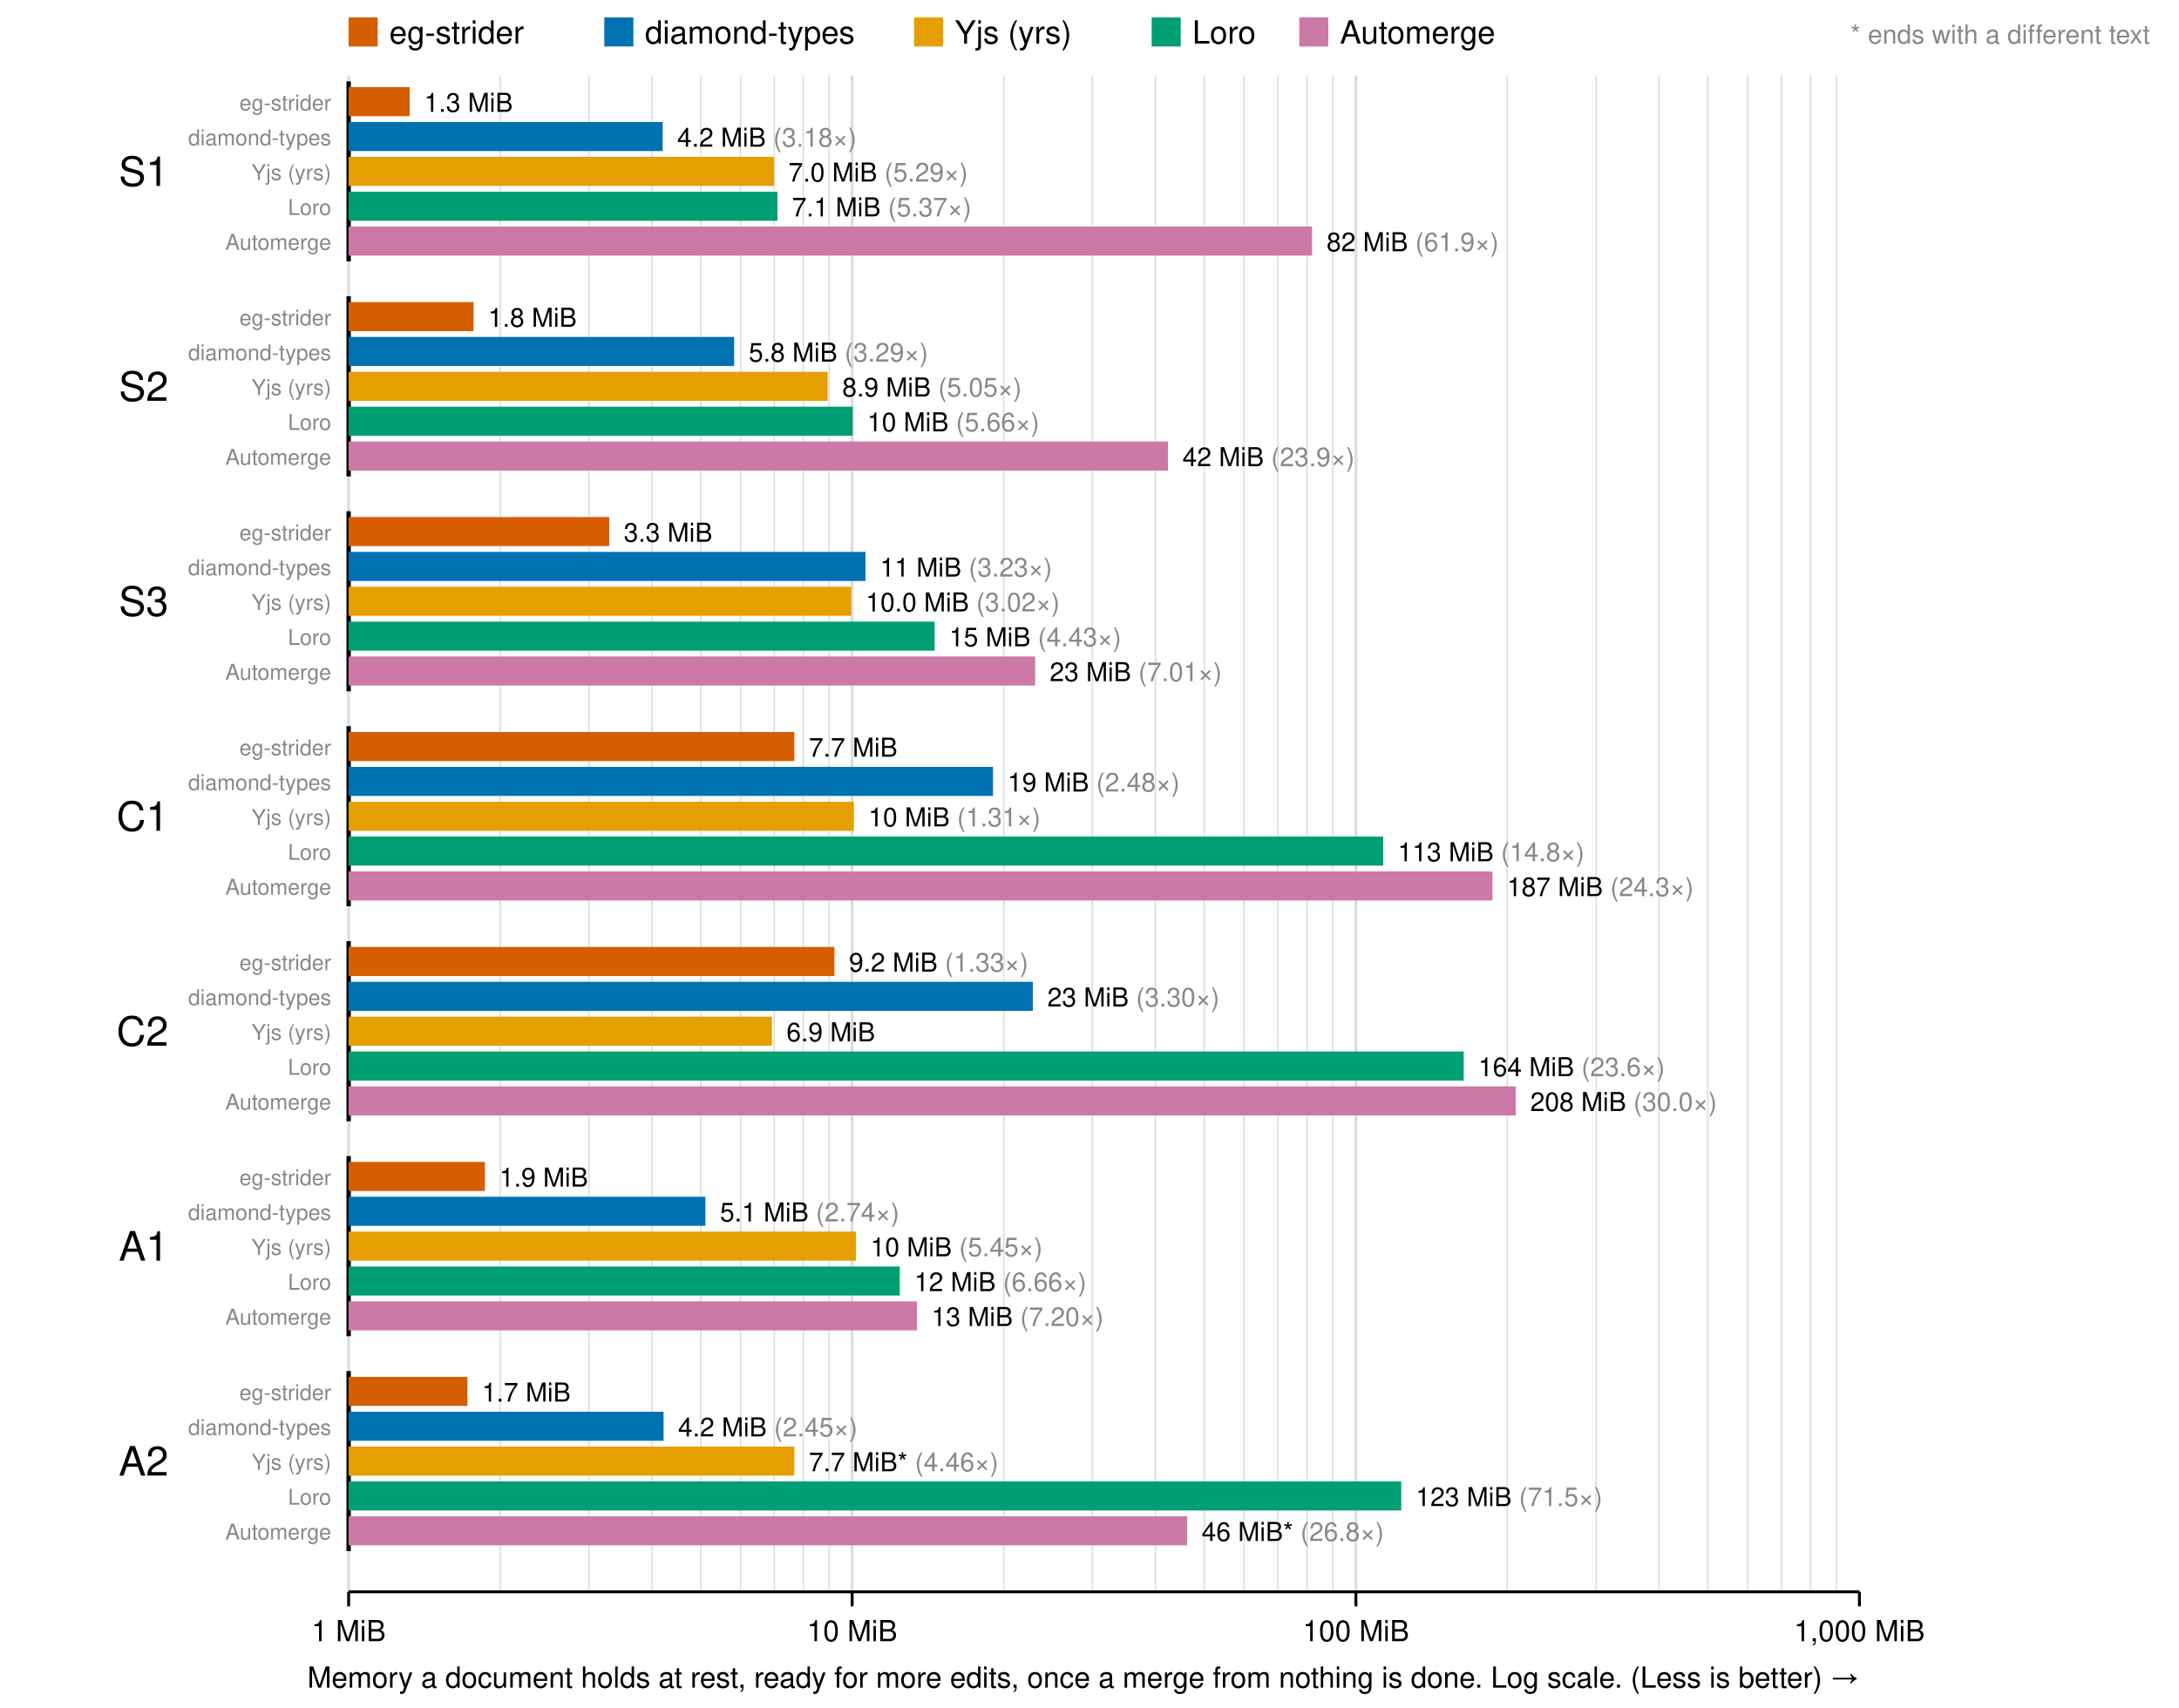
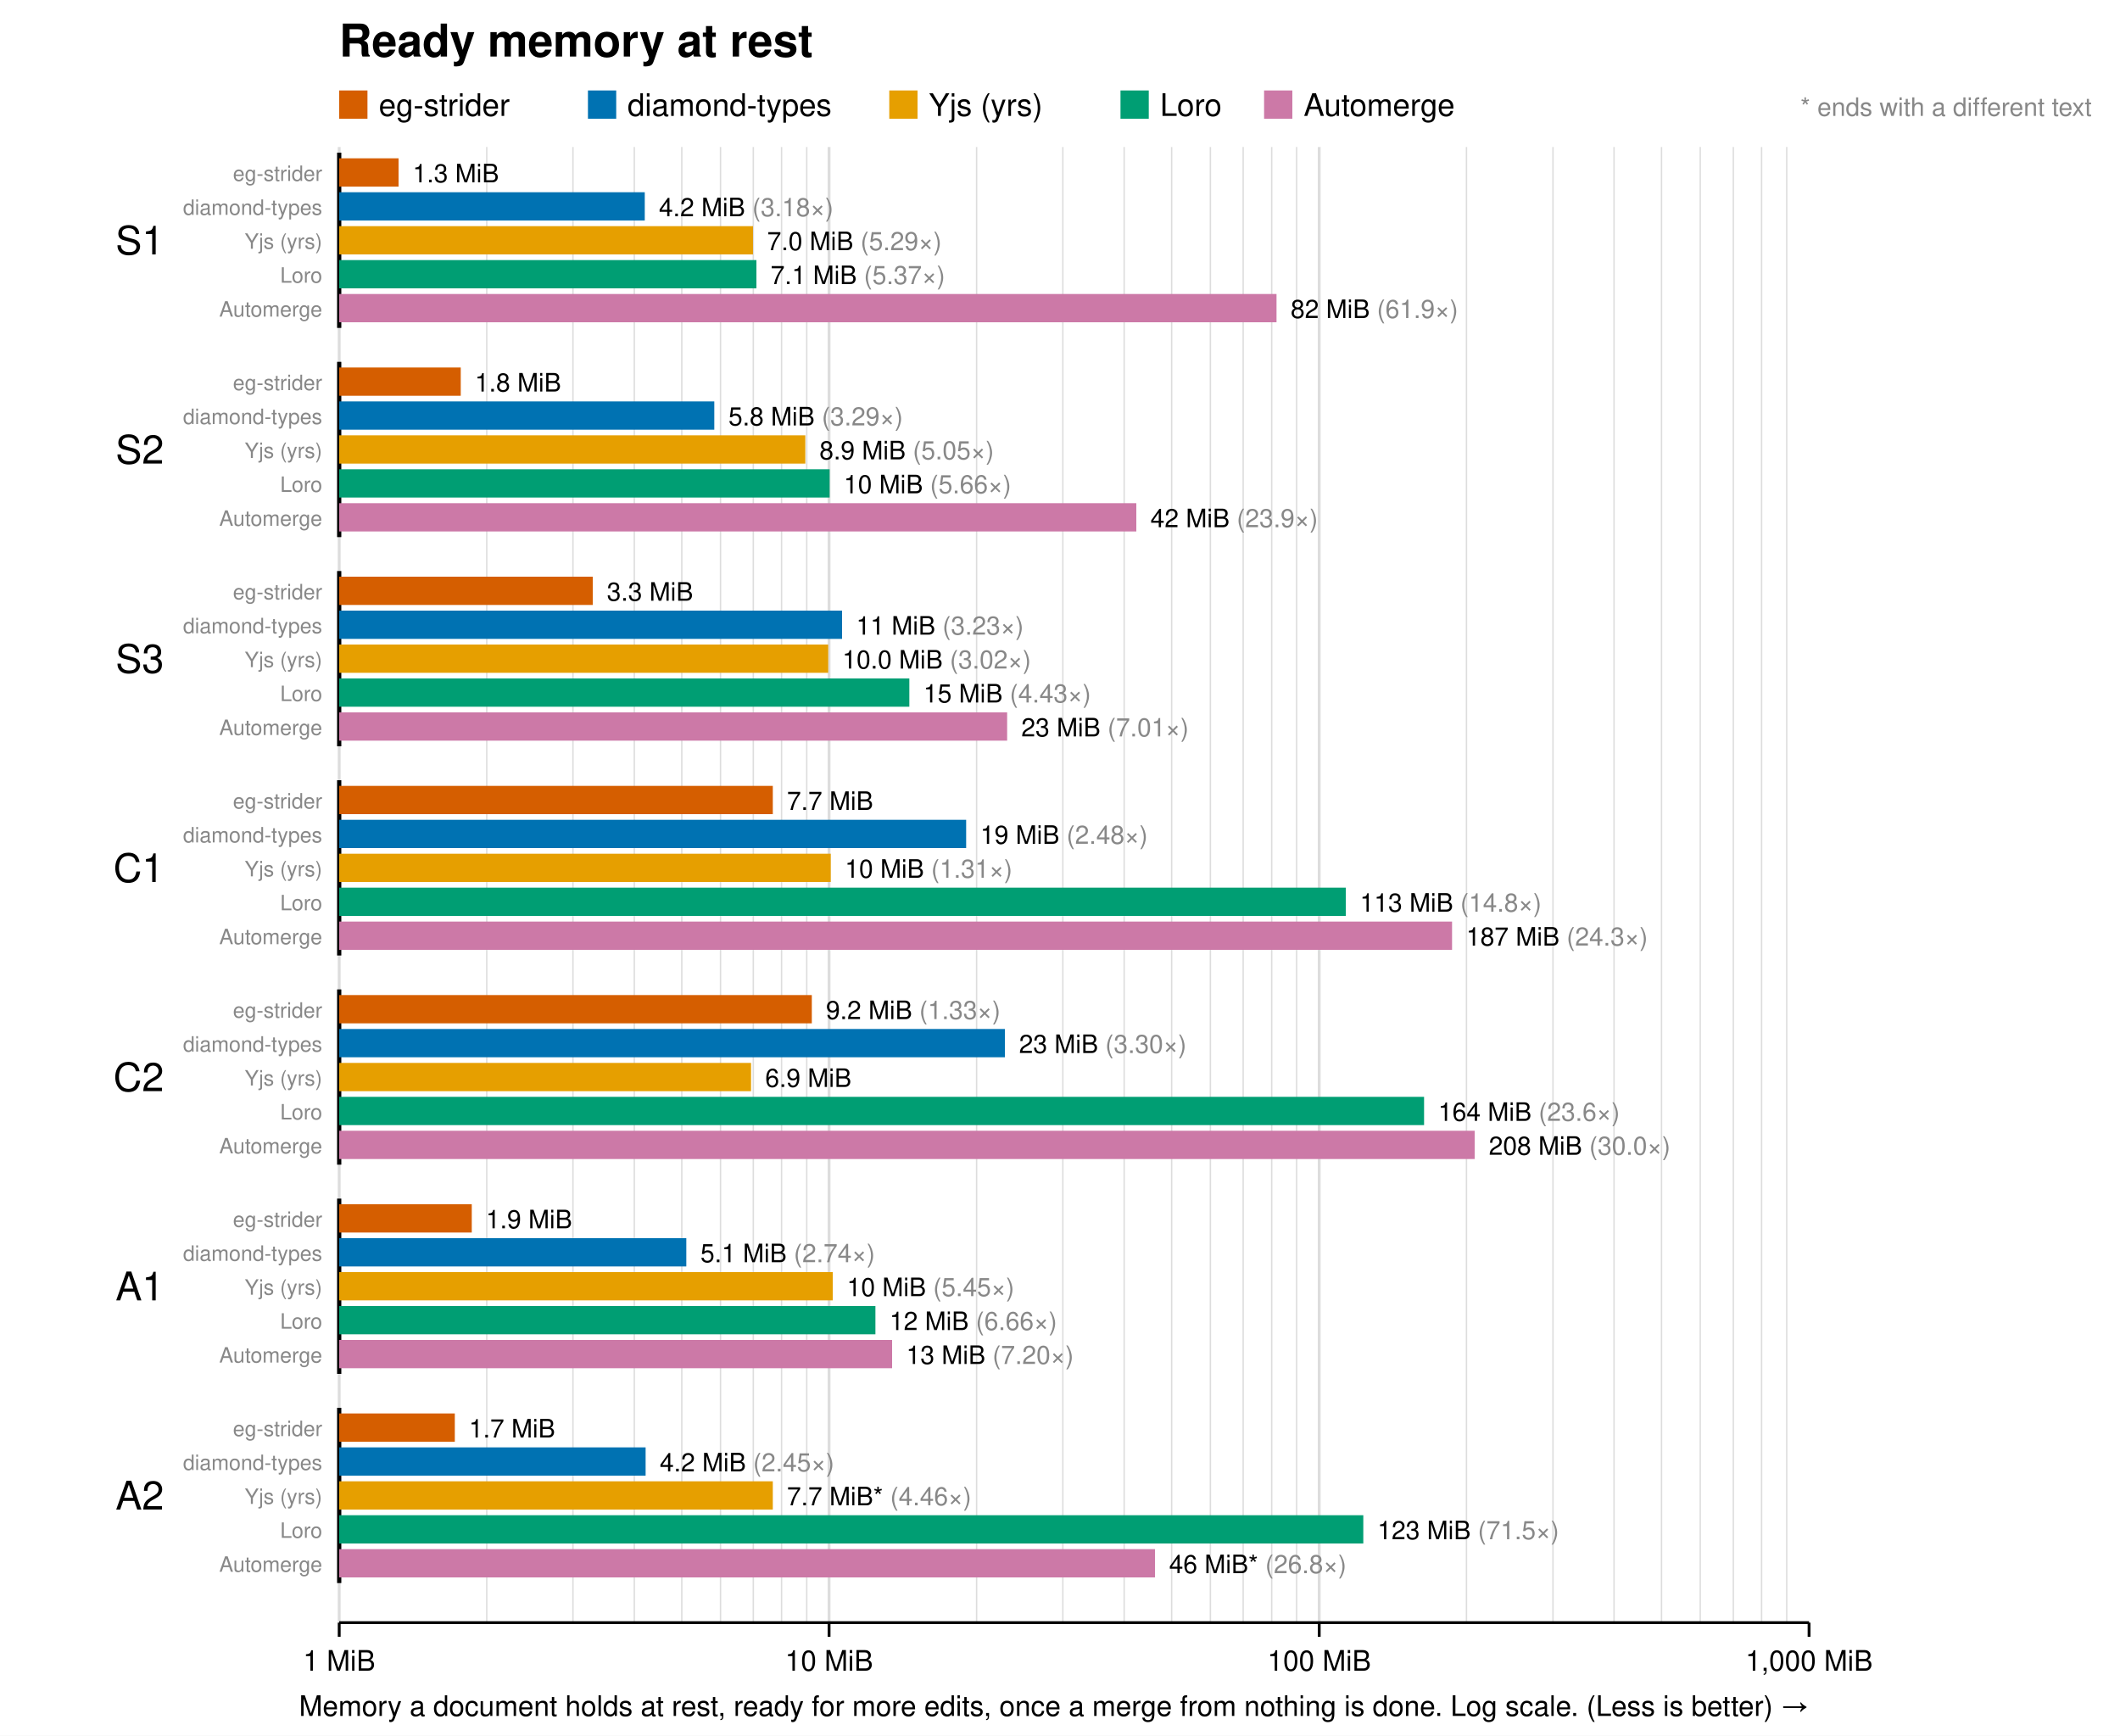
- <svg xmlns="http://www.w3.org/2000/svg" viewBox="0 0 750 588" font-family="Helvetica, Arial, sans-serif">
-   <rect width="750" height="588" fill="white" />
-   <rect x="120" y="6" width="10" height="10" fill="#d55e00" />
-   <text x="134" y="15" font-size="11">eg-strider</text>
-   <rect x="208.0" y="6" width="10" height="10" fill="#0072b2" />
-   <text x="222.0" y="15" font-size="11">diamond-types</text>
-   <rect x="314.6" y="6" width="10" height="10" fill="#e69f00" />
-   <text x="328.6" y="15" font-size="11">Yjs (yrs)</text>
-   <rect x="396.4" y="6" width="10" height="10" fill="#009e73" />
-   <text x="410.4" y="15" font-size="11">Loro</text>
-   <rect x="447.2" y="6" width="10" height="10" fill="#cc79a7" />
-   <text x="461.2" y="15" font-size="11">Automerge</text>
-   <text x="740" y="15" font-size="9" fill="#888" text-anchor="end">* ends with a different text</text>
-   <line x1="120.0" y1="26" x2="120.0" y2="548" stroke="#ddd" stroke-width="1" />
-   <line x1="172.2" y1="26" x2="172.2" y2="548" stroke="#ddd" stroke-width="0.5" />
-   <line x1="202.7" y1="26" x2="202.7" y2="548" stroke="#ddd" stroke-width="0.5" />
-   <line x1="224.4" y1="26" x2="224.4" y2="548" stroke="#ddd" stroke-width="0.5" />
-   <line x1="241.2" y1="26" x2="241.2" y2="548" stroke="#ddd" stroke-width="0.5" />
-   <line x1="254.9" y1="26" x2="254.9" y2="548" stroke="#ddd" stroke-width="0.5" />
-   <line x1="266.5" y1="26" x2="266.5" y2="548" stroke="#ddd" stroke-width="0.5" />
-   <line x1="276.5" y1="26" x2="276.5" y2="548" stroke="#ddd" stroke-width="0.5" />
-   <line x1="285.4" y1="26" x2="285.4" y2="548" stroke="#ddd" stroke-width="0.5" />
-   <line x1="293.3" y1="26" x2="293.3" y2="548" stroke="#ddd" stroke-width="1" />
-   <line x1="345.5" y1="26" x2="345.5" y2="548" stroke="#ddd" stroke-width="0.5" />
-   <line x1="376.0" y1="26" x2="376.0" y2="548" stroke="#ddd" stroke-width="0.5" />
-   <line x1="397.7" y1="26" x2="397.7" y2="548" stroke="#ddd" stroke-width="0.5" />
-   <line x1="414.5" y1="26" x2="414.5" y2="548" stroke="#ddd" stroke-width="0.5" />
-   <line x1="428.2" y1="26" x2="428.2" y2="548" stroke="#ddd" stroke-width="0.5" />
-   <line x1="439.8" y1="26" x2="439.8" y2="548" stroke="#ddd" stroke-width="0.5" />
-   <line x1="449.9" y1="26" x2="449.9" y2="548" stroke="#ddd" stroke-width="0.5" />
-   <line x1="458.7" y1="26" x2="458.7" y2="548" stroke="#ddd" stroke-width="0.5" />
-   <line x1="466.7" y1="26" x2="466.7" y2="548" stroke="#ddd" stroke-width="1" />
-   <line x1="518.8" y1="26" x2="518.8" y2="548" stroke="#ddd" stroke-width="0.5" />
-   <line x1="549.4" y1="26" x2="549.4" y2="548" stroke="#ddd" stroke-width="0.5" />
-   <line x1="571.0" y1="26" x2="571.0" y2="548" stroke="#ddd" stroke-width="0.5" />
-   <line x1="587.8" y1="26" x2="587.8" y2="548" stroke="#ddd" stroke-width="0.5" />
-   <line x1="601.5" y1="26" x2="601.5" y2="548" stroke="#ddd" stroke-width="0.5" />
-   <line x1="613.2" y1="26" x2="613.2" y2="548" stroke="#ddd" stroke-width="0.5" />
-   <line x1="623.2" y1="26" x2="623.2" y2="548" stroke="#ddd" stroke-width="0.5" />
-   <line x1="632.1" y1="26" x2="632.1" y2="548" stroke="#ddd" stroke-width="0.5" />
-   <line x1="120.0" y1="548" x2="120.0" y2="553" stroke="black" />
-   <text x="120.0" y="565" font-size="10" text-anchor="middle">1 MiB</text>
-   <line x1="293.3" y1="548" x2="293.3" y2="553" stroke="black" />
-   <text x="293.3" y="565" font-size="10" text-anchor="middle">10 MiB</text>
-   <line x1="466.7" y1="548" x2="466.7" y2="553" stroke="black" />
-   <text x="466.7" y="565" font-size="10" text-anchor="middle">100 MiB</text>
-   <line x1="640.0" y1="548" x2="640.0" y2="553" stroke="black" />
-   <text x="640.0" y="565" font-size="10" text-anchor="middle">1,000 MiB</text>
-   <line x1="120" y1="548" x2="640" y2="548" stroke="black" />
-   <text x="640" y="581" font-size="10" text-anchor="end">Memory a document holds at rest, ready for more edits, once a merge from nothing is done. Log scale. (Less is better) →</text>
-   <text x="58" y="64.0" font-size="14" text-anchor="end">S1</text>
-   <line x1="120" y1="28" x2="120" y2="90" stroke="black" stroke-width="1.5" />
-   <text x="114" y="38" font-size="7.5" fill="#888" text-anchor="end">eg-strider</text>
-   <rect x="120" y="30" width="21.0" height="10" fill="#d55e00" />
-   <text x="146.0" y="38.5" font-size="9">1.3 MiB</text>
-   <text x="114" y="50" font-size="7.5" fill="#888" text-anchor="end">diamond-types</text>
-   <rect x="120" y="42" width="108.1" height="10" fill="#0072b2" />
-   <text x="233.1" y="50.5" font-size="9">4.2 MiB <tspan fill="#888">(3.18×)</tspan>
+ <svg xmlns="http://www.w3.org/2000/svg" viewBox="0 0 750 614" font-family="Helvetica, Arial, sans-serif">
+   <rect width="750" height="614" fill="white" />
+   <text x="120" y="20" font-size="16" font-weight="bold">Ready memory at rest</text>
+   <rect x="120" y="32" width="10" height="10" fill="#d55e00" />
+   <text x="134" y="41" font-size="11">eg-strider</text>
+   <rect x="208.0" y="32" width="10" height="10" fill="#0072b2" />
+   <text x="222.0" y="41" font-size="11">diamond-types</text>
+   <rect x="314.6" y="32" width="10" height="10" fill="#e69f00" />
+   <text x="328.6" y="41" font-size="11">Yjs (yrs)</text>
+   <rect x="396.4" y="32" width="10" height="10" fill="#009e73" />
+   <text x="410.4" y="41" font-size="11">Loro</text>
+   <rect x="447.2" y="32" width="10" height="10" fill="#cc79a7" />
+   <text x="461.2" y="41" font-size="11">Automerge</text>
+   <text x="740" y="41" font-size="9" fill="#888" text-anchor="end">* ends with a different text</text>
+   <line x1="120.0" y1="52" x2="120.0" y2="574" stroke="#ddd" stroke-width="1" />
+   <line x1="172.2" y1="52" x2="172.2" y2="574" stroke="#ddd" stroke-width="0.5" />
+   <line x1="202.7" y1="52" x2="202.7" y2="574" stroke="#ddd" stroke-width="0.5" />
+   <line x1="224.4" y1="52" x2="224.4" y2="574" stroke="#ddd" stroke-width="0.5" />
+   <line x1="241.2" y1="52" x2="241.2" y2="574" stroke="#ddd" stroke-width="0.5" />
+   <line x1="254.9" y1="52" x2="254.9" y2="574" stroke="#ddd" stroke-width="0.5" />
+   <line x1="266.5" y1="52" x2="266.5" y2="574" stroke="#ddd" stroke-width="0.5" />
+   <line x1="276.5" y1="52" x2="276.5" y2="574" stroke="#ddd" stroke-width="0.5" />
+   <line x1="285.4" y1="52" x2="285.4" y2="574" stroke="#ddd" stroke-width="0.5" />
+   <line x1="293.3" y1="52" x2="293.3" y2="574" stroke="#ddd" stroke-width="1" />
+   <line x1="345.5" y1="52" x2="345.5" y2="574" stroke="#ddd" stroke-width="0.5" />
+   <line x1="376.0" y1="52" x2="376.0" y2="574" stroke="#ddd" stroke-width="0.5" />
+   <line x1="397.7" y1="52" x2="397.7" y2="574" stroke="#ddd" stroke-width="0.5" />
+   <line x1="414.5" y1="52" x2="414.5" y2="574" stroke="#ddd" stroke-width="0.5" />
+   <line x1="428.2" y1="52" x2="428.2" y2="574" stroke="#ddd" stroke-width="0.5" />
+   <line x1="439.8" y1="52" x2="439.8" y2="574" stroke="#ddd" stroke-width="0.5" />
+   <line x1="449.9" y1="52" x2="449.9" y2="574" stroke="#ddd" stroke-width="0.5" />
+   <line x1="458.7" y1="52" x2="458.7" y2="574" stroke="#ddd" stroke-width="0.5" />
+   <line x1="466.7" y1="52" x2="466.7" y2="574" stroke="#ddd" stroke-width="1" />
+   <line x1="518.8" y1="52" x2="518.8" y2="574" stroke="#ddd" stroke-width="0.5" />
+   <line x1="549.4" y1="52" x2="549.4" y2="574" stroke="#ddd" stroke-width="0.5" />
+   <line x1="571.0" y1="52" x2="571.0" y2="574" stroke="#ddd" stroke-width="0.5" />
+   <line x1="587.8" y1="52" x2="587.8" y2="574" stroke="#ddd" stroke-width="0.5" />
+   <line x1="601.5" y1="52" x2="601.5" y2="574" stroke="#ddd" stroke-width="0.5" />
+   <line x1="613.2" y1="52" x2="613.2" y2="574" stroke="#ddd" stroke-width="0.5" />
+   <line x1="623.2" y1="52" x2="623.2" y2="574" stroke="#ddd" stroke-width="0.5" />
+   <line x1="632.1" y1="52" x2="632.1" y2="574" stroke="#ddd" stroke-width="0.5" />
+   <line x1="120.0" y1="574" x2="120.0" y2="579" stroke="black" />
+   <text x="120.0" y="591" font-size="10" text-anchor="middle">1 MiB</text>
+   <line x1="293.3" y1="574" x2="293.3" y2="579" stroke="black" />
+   <text x="293.3" y="591" font-size="10" text-anchor="middle">10 MiB</text>
+   <line x1="466.7" y1="574" x2="466.7" y2="579" stroke="black" />
+   <text x="466.7" y="591" font-size="10" text-anchor="middle">100 MiB</text>
+   <line x1="640.0" y1="574" x2="640.0" y2="579" stroke="black" />
+   <text x="640.0" y="591" font-size="10" text-anchor="middle">1,000 MiB</text>
+   <line x1="120" y1="574" x2="640" y2="574" stroke="black" />
+   <text x="640" y="607" font-size="10" text-anchor="end">Memory a document holds at rest, ready for more edits, once a merge from nothing is done. Log scale. (Less is better) →</text>
+   <text x="58" y="90.0" font-size="14" text-anchor="end">S1</text>
+   <line x1="120" y1="54" x2="120" y2="116" stroke="black" stroke-width="1.5" />
+   <text x="114" y="64" font-size="7.5" fill="#888" text-anchor="end">eg-strider</text>
+   <rect x="120" y="56" width="21.0" height="10" fill="#d55e00" />
+   <text x="146.0" y="64.5" font-size="9">1.3 MiB</text>
+   <text x="114" y="76" font-size="7.5" fill="#888" text-anchor="end">diamond-types</text>
+   <rect x="120" y="68" width="108.1" height="10" fill="#0072b2" />
+   <text x="233.1" y="76.5" font-size="9">4.2 MiB <tspan fill="#888">(3.18×)</tspan>
  </text>
-   <text x="114" y="62" font-size="7.5" fill="#888" text-anchor="end">Yjs (yrs)</text>
-   <rect x="120" y="54" width="146.4" height="10" fill="#e69f00" />
-   <text x="271.4" y="62.5" font-size="9">7.0 MiB <tspan fill="#888">(5.29×)</tspan>
+   <text x="114" y="88" font-size="7.5" fill="#888" text-anchor="end">Yjs (yrs)</text>
+   <rect x="120" y="80" width="146.4" height="10" fill="#e69f00" />
+   <text x="271.4" y="88.5" font-size="9">7.0 MiB <tspan fill="#888">(5.29×)</tspan>
  </text>
-   <text x="114" y="74" font-size="7.5" fill="#888" text-anchor="end">Loro</text>
-   <rect x="120" y="66" width="147.6" height="10" fill="#009e73" />
-   <text x="272.6" y="74.5" font-size="9">7.1 MiB <tspan fill="#888">(5.37×)</tspan>
+   <text x="114" y="100" font-size="7.5" fill="#888" text-anchor="end">Loro</text>
+   <rect x="120" y="92" width="147.6" height="10" fill="#009e73" />
+   <text x="272.6" y="100.5" font-size="9">7.1 MiB <tspan fill="#888">(5.37×)</tspan>
  </text>
-   <text x="114" y="86" font-size="7.5" fill="#888" text-anchor="end">Automerge</text>
-   <rect x="120" y="78" width="331.6" height="10" fill="#cc79a7" />
-   <text x="456.6" y="86.5" font-size="9">82 MiB <tspan fill="#888">(61.9×)</tspan>
+   <text x="114" y="112" font-size="7.5" fill="#888" text-anchor="end">Automerge</text>
+   <rect x="120" y="104" width="331.6" height="10" fill="#cc79a7" />
+   <text x="456.6" y="112.5" font-size="9">82 MiB <tspan fill="#888">(61.9×)</tspan>
  </text>
-   <text x="58" y="138.0" font-size="14" text-anchor="end">S2</text>
-   <line x1="120" y1="102" x2="120" y2="164" stroke="black" stroke-width="1.5" />
-   <text x="114" y="112" font-size="7.5" fill="#888" text-anchor="end">eg-strider</text>
-   <rect x="120" y="104" width="43.0" height="10" fill="#d55e00" />
-   <text x="168.0" y="112.5" font-size="9">1.8 MiB</text>
-   <text x="114" y="124" font-size="7.5" fill="#888" text-anchor="end">diamond-types</text>
-   <rect x="120" y="116" width="132.7" height="10" fill="#0072b2" />
-   <text x="257.7" y="124.5" font-size="9">5.8 MiB <tspan fill="#888">(3.29×)</tspan>
+   <text x="58" y="164.0" font-size="14" text-anchor="end">S2</text>
+   <line x1="120" y1="128" x2="120" y2="190" stroke="black" stroke-width="1.5" />
+   <text x="114" y="138" font-size="7.5" fill="#888" text-anchor="end">eg-strider</text>
+   <rect x="120" y="130" width="43.0" height="10" fill="#d55e00" />
+   <text x="168.0" y="138.5" font-size="9">1.8 MiB</text>
+   <text x="114" y="150" font-size="7.5" fill="#888" text-anchor="end">diamond-types</text>
+   <rect x="120" y="142" width="132.7" height="10" fill="#0072b2" />
+   <text x="257.7" y="150.5" font-size="9">5.8 MiB <tspan fill="#888">(3.29×)</tspan>
  </text>
-   <text x="114" y="136" font-size="7.5" fill="#888" text-anchor="end">Yjs (yrs)</text>
-   <rect x="120" y="128" width="164.9" height="10" fill="#e69f00" />
-   <text x="289.9" y="136.5" font-size="9">8.9 MiB <tspan fill="#888">(5.05×)</tspan>
+   <text x="114" y="162" font-size="7.5" fill="#888" text-anchor="end">Yjs (yrs)</text>
+   <rect x="120" y="154" width="164.9" height="10" fill="#e69f00" />
+   <text x="289.9" y="162.5" font-size="9">8.9 MiB <tspan fill="#888">(5.05×)</tspan>
  </text>
-   <text x="114" y="148" font-size="7.5" fill="#888" text-anchor="end">Loro</text>
-   <rect x="120" y="140" width="173.5" height="10" fill="#009e73" />
-   <text x="298.5" y="148.5" font-size="9">10 MiB <tspan fill="#888">(5.66×)</tspan>
+   <text x="114" y="174" font-size="7.5" fill="#888" text-anchor="end">Loro</text>
+   <rect x="120" y="166" width="173.5" height="10" fill="#009e73" />
+   <text x="298.5" y="174.5" font-size="9">10 MiB <tspan fill="#888">(5.66×)</tspan>
  </text>
-   <text x="114" y="160" font-size="7.5" fill="#888" text-anchor="end">Automerge</text>
-   <rect x="120" y="152" width="282.0" height="10" fill="#cc79a7" />
-   <text x="407.0" y="160.5" font-size="9">42 MiB <tspan fill="#888">(23.9×)</tspan>
+   <text x="114" y="186" font-size="7.5" fill="#888" text-anchor="end">Automerge</text>
+   <rect x="120" y="178" width="282.0" height="10" fill="#cc79a7" />
+   <text x="407.0" y="186.5" font-size="9">42 MiB <tspan fill="#888">(23.9×)</tspan>
  </text>
-   <text x="58" y="212.0" font-size="14" text-anchor="end">S3</text>
-   <line x1="120" y1="176" x2="120" y2="238" stroke="black" stroke-width="1.5" />
-   <text x="114" y="186" font-size="7.5" fill="#888" text-anchor="end">eg-strider</text>
-   <rect x="120" y="178" width="89.7" height="10" fill="#d55e00" />
-   <text x="214.7" y="186.5" font-size="9">3.3 MiB</text>
-   <text x="114" y="198" font-size="7.5" fill="#888" text-anchor="end">diamond-types</text>
-   <rect x="120" y="190" width="177.9" height="10" fill="#0072b2" />
-   <text x="302.9" y="198.5" font-size="9">11 MiB <tspan fill="#888">(3.23×)</tspan>
+   <text x="58" y="238.0" font-size="14" text-anchor="end">S3</text>
+   <line x1="120" y1="202" x2="120" y2="264" stroke="black" stroke-width="1.5" />
+   <text x="114" y="212" font-size="7.5" fill="#888" text-anchor="end">eg-strider</text>
+   <rect x="120" y="204" width="89.7" height="10" fill="#d55e00" />
+   <text x="214.7" y="212.5" font-size="9">3.3 MiB</text>
+   <text x="114" y="224" font-size="7.5" fill="#888" text-anchor="end">diamond-types</text>
+   <rect x="120" y="216" width="177.9" height="10" fill="#0072b2" />
+   <text x="302.9" y="224.5" font-size="9">11 MiB <tspan fill="#888">(3.23×)</tspan>
  </text>
-   <text x="114" y="210" font-size="7.5" fill="#888" text-anchor="end">Yjs (yrs)</text>
-   <rect x="120" y="202" width="173.0" height="10" fill="#e69f00" />
-   <text x="298.0" y="210.5" font-size="9">10.0 MiB <tspan fill="#888">(3.02×)</tspan>
+   <text x="114" y="236" font-size="7.5" fill="#888" text-anchor="end">Yjs (yrs)</text>
+   <rect x="120" y="228" width="173.0" height="10" fill="#e69f00" />
+   <text x="298.0" y="236.5" font-size="9">10.0 MiB <tspan fill="#888">(3.02×)</tspan>
  </text>
-   <text x="114" y="222" font-size="7.5" fill="#888" text-anchor="end">Loro</text>
-   <rect x="120" y="214" width="201.7" height="10" fill="#009e73" />
-   <text x="326.7" y="222.5" font-size="9">15 MiB <tspan fill="#888">(4.43×)</tspan>
+   <text x="114" y="248" font-size="7.5" fill="#888" text-anchor="end">Loro</text>
+   <rect x="120" y="240" width="201.7" height="10" fill="#009e73" />
+   <text x="326.7" y="248.5" font-size="9">15 MiB <tspan fill="#888">(4.43×)</tspan>
  </text>
-   <text x="114" y="234" font-size="7.5" fill="#888" text-anchor="end">Automerge</text>
-   <rect x="120" y="226" width="236.3" height="10" fill="#cc79a7" />
-   <text x="361.3" y="234.5" font-size="9">23 MiB <tspan fill="#888">(7.01×)</tspan>
+   <text x="114" y="260" font-size="7.5" fill="#888" text-anchor="end">Automerge</text>
+   <rect x="120" y="252" width="236.3" height="10" fill="#cc79a7" />
+   <text x="361.3" y="260.5" font-size="9">23 MiB <tspan fill="#888">(7.01×)</tspan>
  </text>
-   <text x="58" y="286.0" font-size="14" text-anchor="end">C1</text>
-   <line x1="120" y1="250" x2="120" y2="312" stroke="black" stroke-width="1.5" />
-   <text x="114" y="260" font-size="7.5" fill="#888" text-anchor="end">eg-strider</text>
-   <rect x="120" y="252" width="153.4" height="10" fill="#d55e00" />
-   <text x="278.4" y="260.5" font-size="9">7.7 MiB</text>
-   <text x="114" y="272" font-size="7.5" fill="#888" text-anchor="end">diamond-types</text>
-   <rect x="120" y="264" width="221.8" height="10" fill="#0072b2" />
-   <text x="346.8" y="272.5" font-size="9">19 MiB <tspan fill="#888">(2.48×)</tspan>
+   <text x="58" y="312.0" font-size="14" text-anchor="end">C1</text>
+   <line x1="120" y1="276" x2="120" y2="338" stroke="black" stroke-width="1.5" />
+   <text x="114" y="286" font-size="7.5" fill="#888" text-anchor="end">eg-strider</text>
+   <rect x="120" y="278" width="153.4" height="10" fill="#d55e00" />
+   <text x="278.4" y="286.5" font-size="9">7.7 MiB</text>
+   <text x="114" y="298" font-size="7.5" fill="#888" text-anchor="end">diamond-types</text>
+   <rect x="120" y="290" width="221.8" height="10" fill="#0072b2" />
+   <text x="346.8" y="298.5" font-size="9">19 MiB <tspan fill="#888">(2.48×)</tspan>
  </text>
-   <text x="114" y="284" font-size="7.5" fill="#888" text-anchor="end">Yjs (yrs)</text>
-   <rect x="120" y="276" width="173.9" height="10" fill="#e69f00" />
-   <text x="298.9" y="284.5" font-size="9">10 MiB <tspan fill="#888">(1.31×)</tspan>
+   <text x="114" y="310" font-size="7.5" fill="#888" text-anchor="end">Yjs (yrs)</text>
+   <rect x="120" y="302" width="173.9" height="10" fill="#e69f00" />
+   <text x="298.9" y="310.5" font-size="9">10 MiB <tspan fill="#888">(1.31×)</tspan>
  </text>
-   <text x="114" y="296" font-size="7.5" fill="#888" text-anchor="end">Loro</text>
-   <rect x="120" y="288" width="356.1" height="10" fill="#009e73" />
-   <text x="481.1" y="296.5" font-size="9">113 MiB <tspan fill="#888">(14.8×)</tspan>
+   <text x="114" y="322" font-size="7.5" fill="#888" text-anchor="end">Loro</text>
+   <rect x="120" y="314" width="356.1" height="10" fill="#009e73" />
+   <text x="481.1" y="322.5" font-size="9">113 MiB <tspan fill="#888">(14.8×)</tspan>
  </text>
-   <text x="114" y="308" font-size="7.5" fill="#888" text-anchor="end">Automerge</text>
-   <rect x="120" y="300" width="393.7" height="10" fill="#cc79a7" />
-   <text x="518.7" y="308.5" font-size="9">187 MiB <tspan fill="#888">(24.3×)</tspan>
+   <text x="114" y="334" font-size="7.5" fill="#888" text-anchor="end">Automerge</text>
+   <rect x="120" y="326" width="393.7" height="10" fill="#cc79a7" />
+   <text x="518.7" y="334.5" font-size="9">187 MiB <tspan fill="#888">(24.3×)</tspan>
  </text>
-   <text x="58" y="360.0" font-size="14" text-anchor="end">C2</text>
-   <line x1="120" y1="324" x2="120" y2="386" stroke="black" stroke-width="1.5" />
-   <text x="114" y="334" font-size="7.5" fill="#888" text-anchor="end">eg-strider</text>
-   <rect x="120" y="326" width="167.2" height="10" fill="#d55e00" />
-   <text x="292.2" y="334.5" font-size="9">9.2 MiB <tspan fill="#888">(1.33×)</tspan>
+   <text x="58" y="386.0" font-size="14" text-anchor="end">C2</text>
+   <line x1="120" y1="350" x2="120" y2="412" stroke="black" stroke-width="1.5" />
+   <text x="114" y="360" font-size="7.5" fill="#888" text-anchor="end">eg-strider</text>
+   <rect x="120" y="352" width="167.2" height="10" fill="#d55e00" />
+   <text x="292.2" y="360.5" font-size="9">9.2 MiB <tspan fill="#888">(1.33×)</tspan>
  </text>
-   <text x="114" y="346" font-size="7.5" fill="#888" text-anchor="end">diamond-types</text>
-   <rect x="120" y="338" width="235.5" height="10" fill="#0072b2" />
-   <text x="360.5" y="346.5" font-size="9">23 MiB <tspan fill="#888">(3.30×)</tspan>
+   <text x="114" y="372" font-size="7.5" fill="#888" text-anchor="end">diamond-types</text>
+   <rect x="120" y="364" width="235.5" height="10" fill="#0072b2" />
+   <text x="360.5" y="372.5" font-size="9">23 MiB <tspan fill="#888">(3.30×)</tspan>
  </text>
-   <text x="114" y="358" font-size="7.5" fill="#888" text-anchor="end">Yjs (yrs)</text>
-   <rect x="120" y="350" width="145.7" height="10" fill="#e69f00" />
-   <text x="270.7" y="358.5" font-size="9">6.9 MiB</text>
-   <text x="114" y="370" font-size="7.5" fill="#888" text-anchor="end">Loro</text>
-   <rect x="120" y="362" width="383.8" height="10" fill="#009e73" />
-   <text x="508.8" y="370.5" font-size="9">164 MiB <tspan fill="#888">(23.6×)</tspan>
+   <text x="114" y="384" font-size="7.5" fill="#888" text-anchor="end">Yjs (yrs)</text>
+   <rect x="120" y="376" width="145.7" height="10" fill="#e69f00" />
+   <text x="270.7" y="384.5" font-size="9">6.9 MiB</text>
+   <text x="114" y="396" font-size="7.5" fill="#888" text-anchor="end">Loro</text>
+   <rect x="120" y="388" width="383.8" height="10" fill="#009e73" />
+   <text x="508.8" y="396.5" font-size="9">164 MiB <tspan fill="#888">(23.6×)</tspan>
  </text>
-   <text x="114" y="382" font-size="7.5" fill="#888" text-anchor="end">Automerge</text>
-   <rect x="120" y="374" width="401.7" height="10" fill="#cc79a7" />
-   <text x="526.7" y="382.5" font-size="9">208 MiB <tspan fill="#888">(30.0×)</tspan>
+   <text x="114" y="408" font-size="7.5" fill="#888" text-anchor="end">Automerge</text>
+   <rect x="120" y="400" width="401.7" height="10" fill="#cc79a7" />
+   <text x="526.7" y="408.5" font-size="9">208 MiB <tspan fill="#888">(30.0×)</tspan>
  </text>
-   <text x="58" y="434.0" font-size="14" text-anchor="end">A1</text>
-   <line x1="120" y1="398" x2="120" y2="460" stroke="black" stroke-width="1.5" />
-   <text x="114" y="408" font-size="7.5" fill="#888" text-anchor="end">eg-strider</text>
-   <rect x="120" y="400" width="46.9" height="10" fill="#d55e00" />
-   <text x="171.9" y="408.5" font-size="9">1.9 MiB</text>
-   <text x="114" y="420" font-size="7.5" fill="#888" text-anchor="end">diamond-types</text>
-   <rect x="120" y="412" width="122.8" height="10" fill="#0072b2" />
-   <text x="247.8" y="420.5" font-size="9">5.1 MiB <tspan fill="#888">(2.74×)</tspan>
+   <text x="58" y="460.0" font-size="14" text-anchor="end">A1</text>
+   <line x1="120" y1="424" x2="120" y2="486" stroke="black" stroke-width="1.5" />
+   <text x="114" y="434" font-size="7.5" fill="#888" text-anchor="end">eg-strider</text>
+   <rect x="120" y="426" width="46.9" height="10" fill="#d55e00" />
+   <text x="171.9" y="434.5" font-size="9">1.9 MiB</text>
+   <text x="114" y="446" font-size="7.5" fill="#888" text-anchor="end">diamond-types</text>
+   <rect x="120" y="438" width="122.8" height="10" fill="#0072b2" />
+   <text x="247.8" y="446.5" font-size="9">5.1 MiB <tspan fill="#888">(2.74×)</tspan>
  </text>
-   <text x="114" y="432" font-size="7.5" fill="#888" text-anchor="end">Yjs (yrs)</text>
-   <rect x="120" y="424" width="174.6" height="10" fill="#e69f00" />
-   <text x="299.6" y="432.5" font-size="9">10 MiB <tspan fill="#888">(5.45×)</tspan>
+   <text x="114" y="458" font-size="7.5" fill="#888" text-anchor="end">Yjs (yrs)</text>
+   <rect x="120" y="450" width="174.6" height="10" fill="#e69f00" />
+   <text x="299.6" y="458.5" font-size="9">10 MiB <tspan fill="#888">(5.45×)</tspan>
  </text>
-   <text x="114" y="444" font-size="7.5" fill="#888" text-anchor="end">Loro</text>
-   <rect x="120" y="436" width="189.7" height="10" fill="#009e73" />
-   <text x="314.7" y="444.5" font-size="9">12 MiB <tspan fill="#888">(6.66×)</tspan>
+   <text x="114" y="470" font-size="7.5" fill="#888" text-anchor="end">Loro</text>
+   <rect x="120" y="462" width="189.7" height="10" fill="#009e73" />
+   <text x="314.7" y="470.5" font-size="9">12 MiB <tspan fill="#888">(6.66×)</tspan>
  </text>
-   <text x="114" y="456" font-size="7.5" fill="#888" text-anchor="end">Automerge</text>
-   <rect x="120" y="448" width="195.6" height="10" fill="#cc79a7" />
-   <text x="320.6" y="456.5" font-size="9">13 MiB <tspan fill="#888">(7.20×)</tspan>
+   <text x="114" y="482" font-size="7.5" fill="#888" text-anchor="end">Automerge</text>
+   <rect x="120" y="474" width="195.6" height="10" fill="#cc79a7" />
+   <text x="320.6" y="482.5" font-size="9">13 MiB <tspan fill="#888">(7.20×)</tspan>
  </text>
-   <text x="58" y="508.0" font-size="14" text-anchor="end">A2</text>
-   <line x1="120" y1="472" x2="120" y2="534" stroke="black" stroke-width="1.5" />
-   <text x="114" y="482" font-size="7.5" fill="#888" text-anchor="end">eg-strider</text>
-   <rect x="120" y="474" width="40.9" height="10" fill="#d55e00" />
-   <text x="165.9" y="482.5" font-size="9">1.7 MiB</text>
-   <text x="114" y="494" font-size="7.5" fill="#888" text-anchor="end">diamond-types</text>
-   <rect x="120" y="486" width="108.4" height="10" fill="#0072b2" />
-   <text x="233.4" y="494.5" font-size="9">4.2 MiB <tspan fill="#888">(2.45×)</tspan>
+   <text x="58" y="534.0" font-size="14" text-anchor="end">A2</text>
+   <line x1="120" y1="498" x2="120" y2="560" stroke="black" stroke-width="1.5" />
+   <text x="114" y="508" font-size="7.5" fill="#888" text-anchor="end">eg-strider</text>
+   <rect x="120" y="500" width="40.9" height="10" fill="#d55e00" />
+   <text x="165.9" y="508.5" font-size="9">1.7 MiB</text>
+   <text x="114" y="520" font-size="7.5" fill="#888" text-anchor="end">diamond-types</text>
+   <rect x="120" y="512" width="108.4" height="10" fill="#0072b2" />
+   <text x="233.4" y="520.5" font-size="9">4.2 MiB <tspan fill="#888">(2.45×)</tspan>
  </text>
-   <text x="114" y="506" font-size="7.5" fill="#888" text-anchor="end">Yjs (yrs)</text>
-   <rect x="120" y="498" width="153.4" height="10" fill="#e69f00" />
-   <text x="278.4" y="506.5" font-size="9">7.7 MiB* <tspan fill="#888">(4.46×)</tspan>
+   <text x="114" y="532" font-size="7.5" fill="#888" text-anchor="end">Yjs (yrs)</text>
+   <rect x="120" y="524" width="153.4" height="10" fill="#e69f00" />
+   <text x="278.4" y="532.5" font-size="9">7.7 MiB* <tspan fill="#888">(4.46×)</tspan>
  </text>
-   <text x="114" y="518" font-size="7.5" fill="#888" text-anchor="end">Loro</text>
-   <rect x="120" y="510" width="362.3" height="10" fill="#009e73" />
-   <text x="487.3" y="518.5" font-size="9">123 MiB <tspan fill="#888">(71.5×)</tspan>
+   <text x="114" y="544" font-size="7.5" fill="#888" text-anchor="end">Loro</text>
+   <rect x="120" y="536" width="362.3" height="10" fill="#009e73" />
+   <text x="487.3" y="544.5" font-size="9">123 MiB <tspan fill="#888">(71.5×)</tspan>
  </text>
-   <text x="114" y="530" font-size="7.5" fill="#888" text-anchor="end">Automerge</text>
-   <rect x="120" y="522" width="288.6" height="10" fill="#cc79a7" />
-   <text x="413.6" y="530.5" font-size="9">46 MiB* <tspan fill="#888">(26.8×)</tspan>
+   <text x="114" y="556" font-size="7.5" fill="#888" text-anchor="end">Automerge</text>
+   <rect x="120" y="548" width="288.6" height="10" fill="#cc79a7" />
+   <text x="413.6" y="556.5" font-size="9">46 MiB* <tspan fill="#888">(26.8×)</tspan>
  </text>
</svg>
